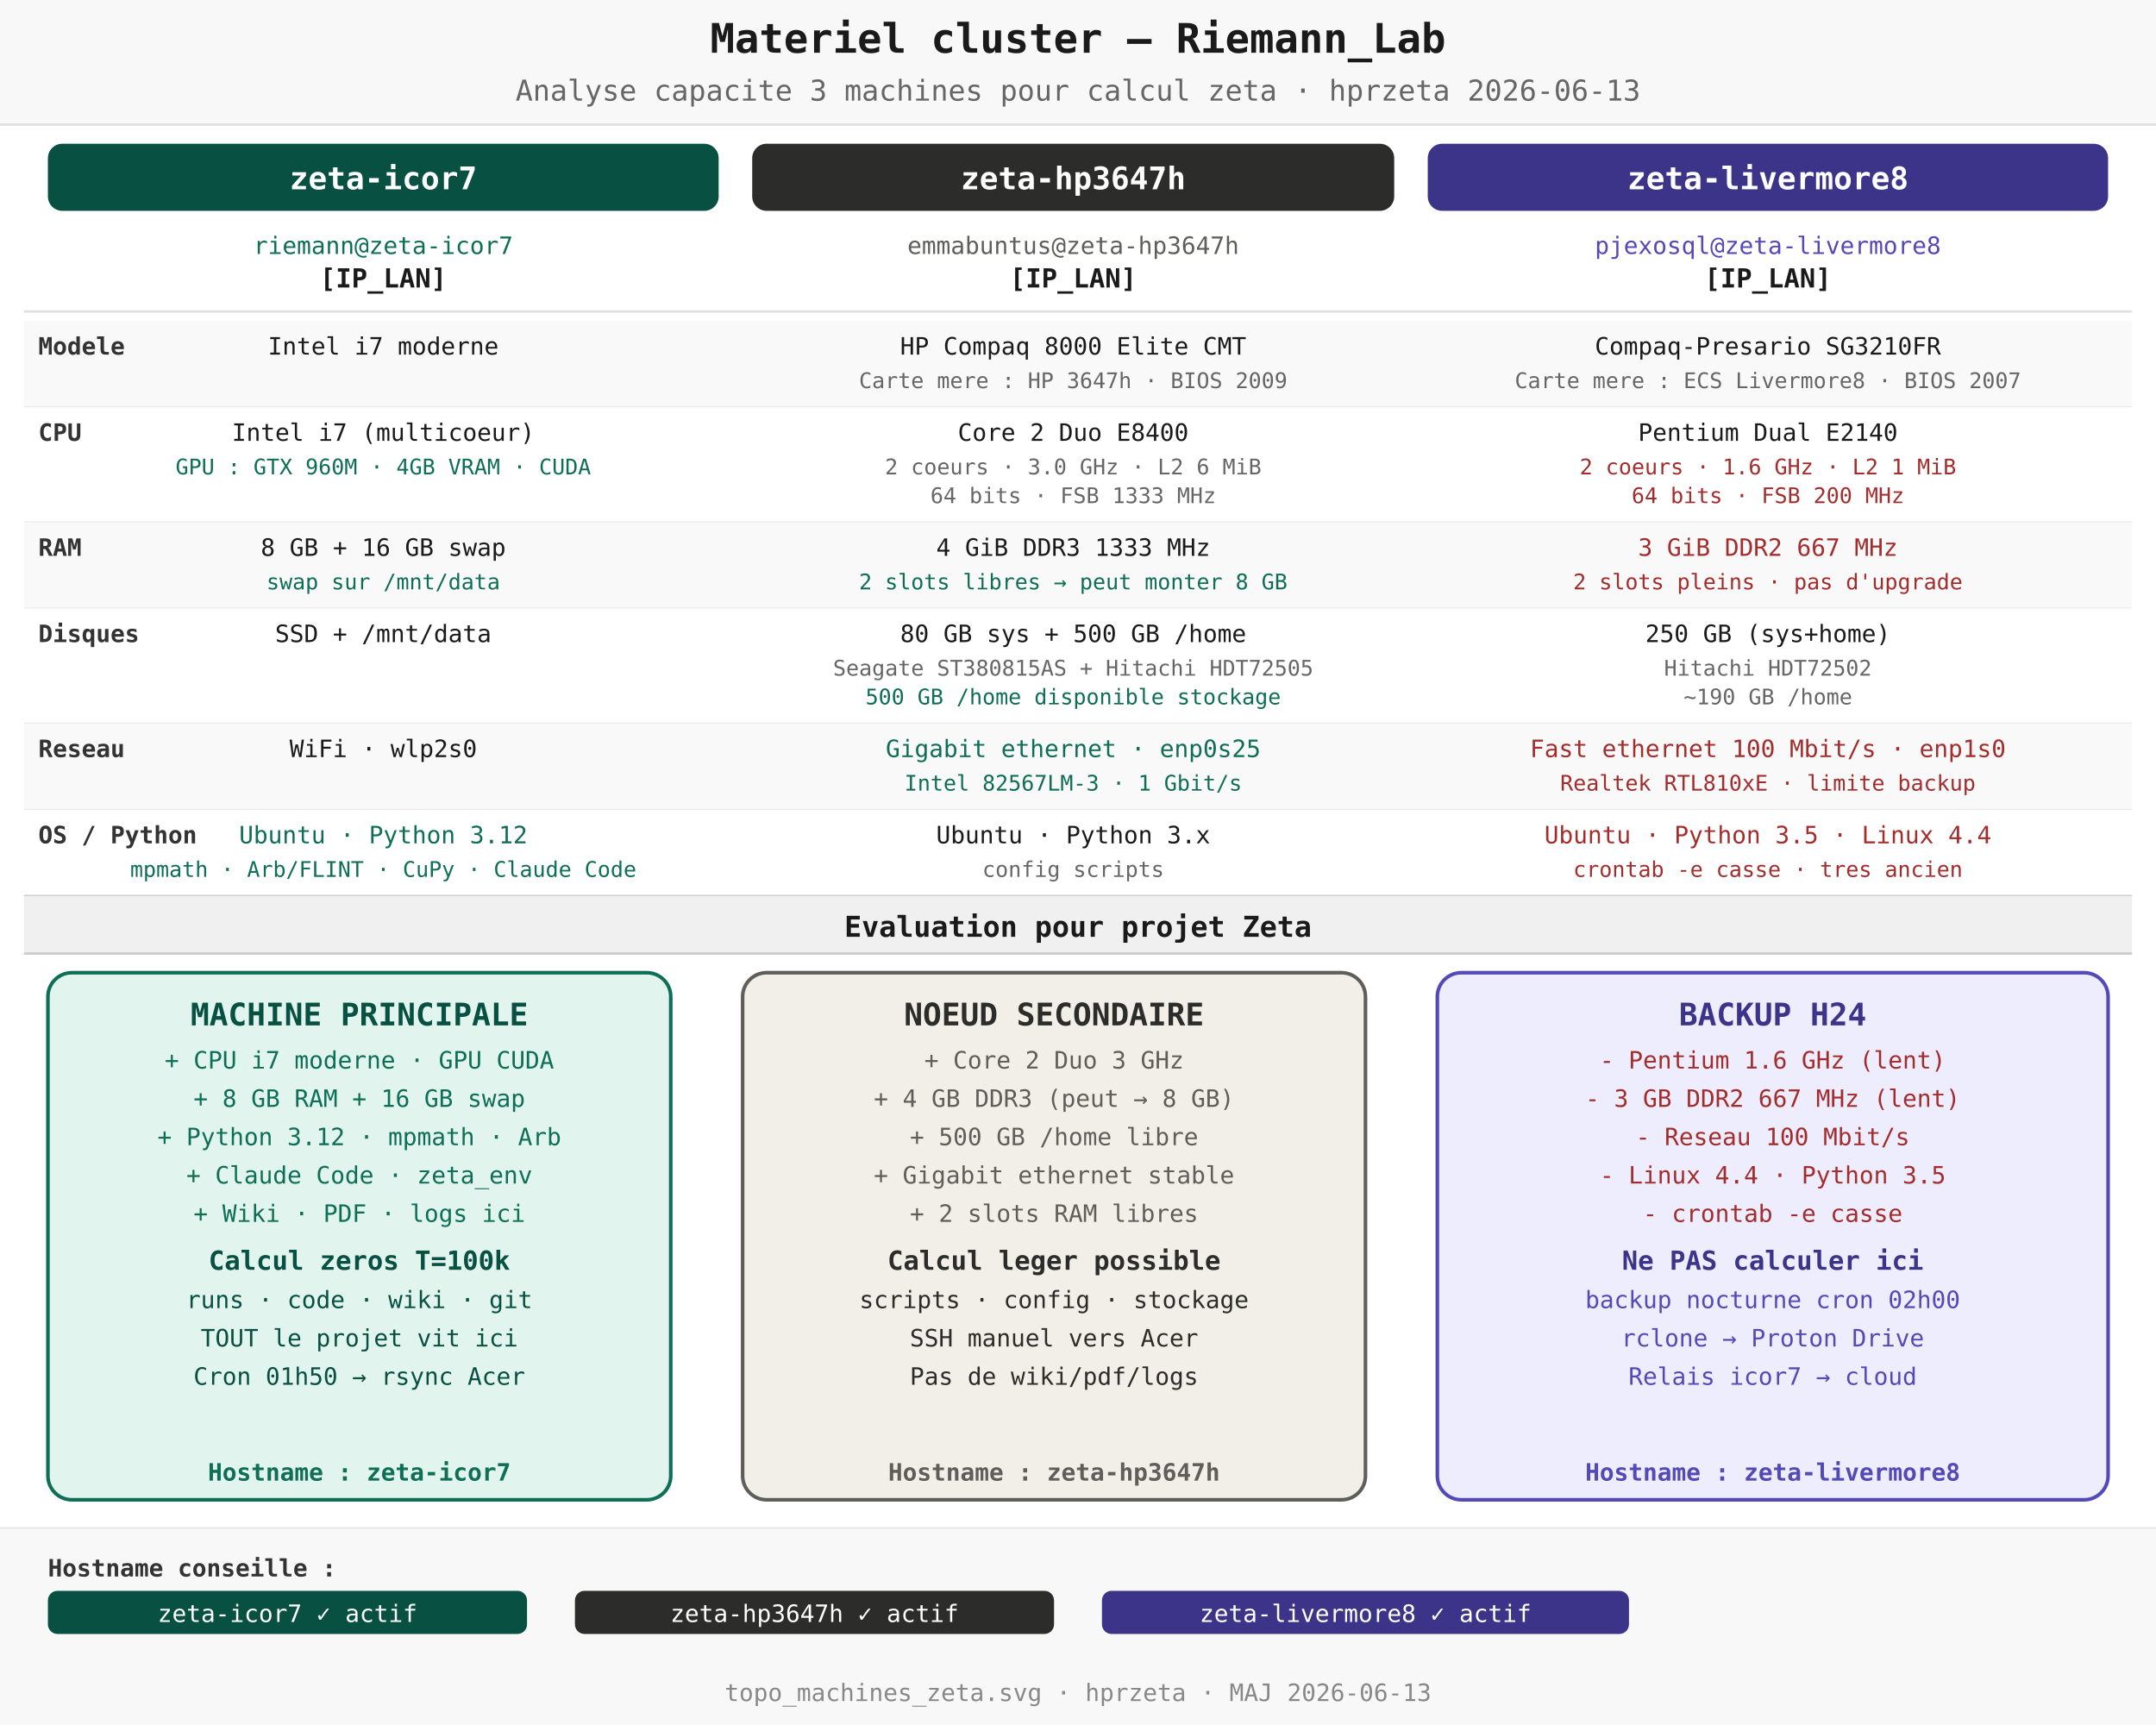
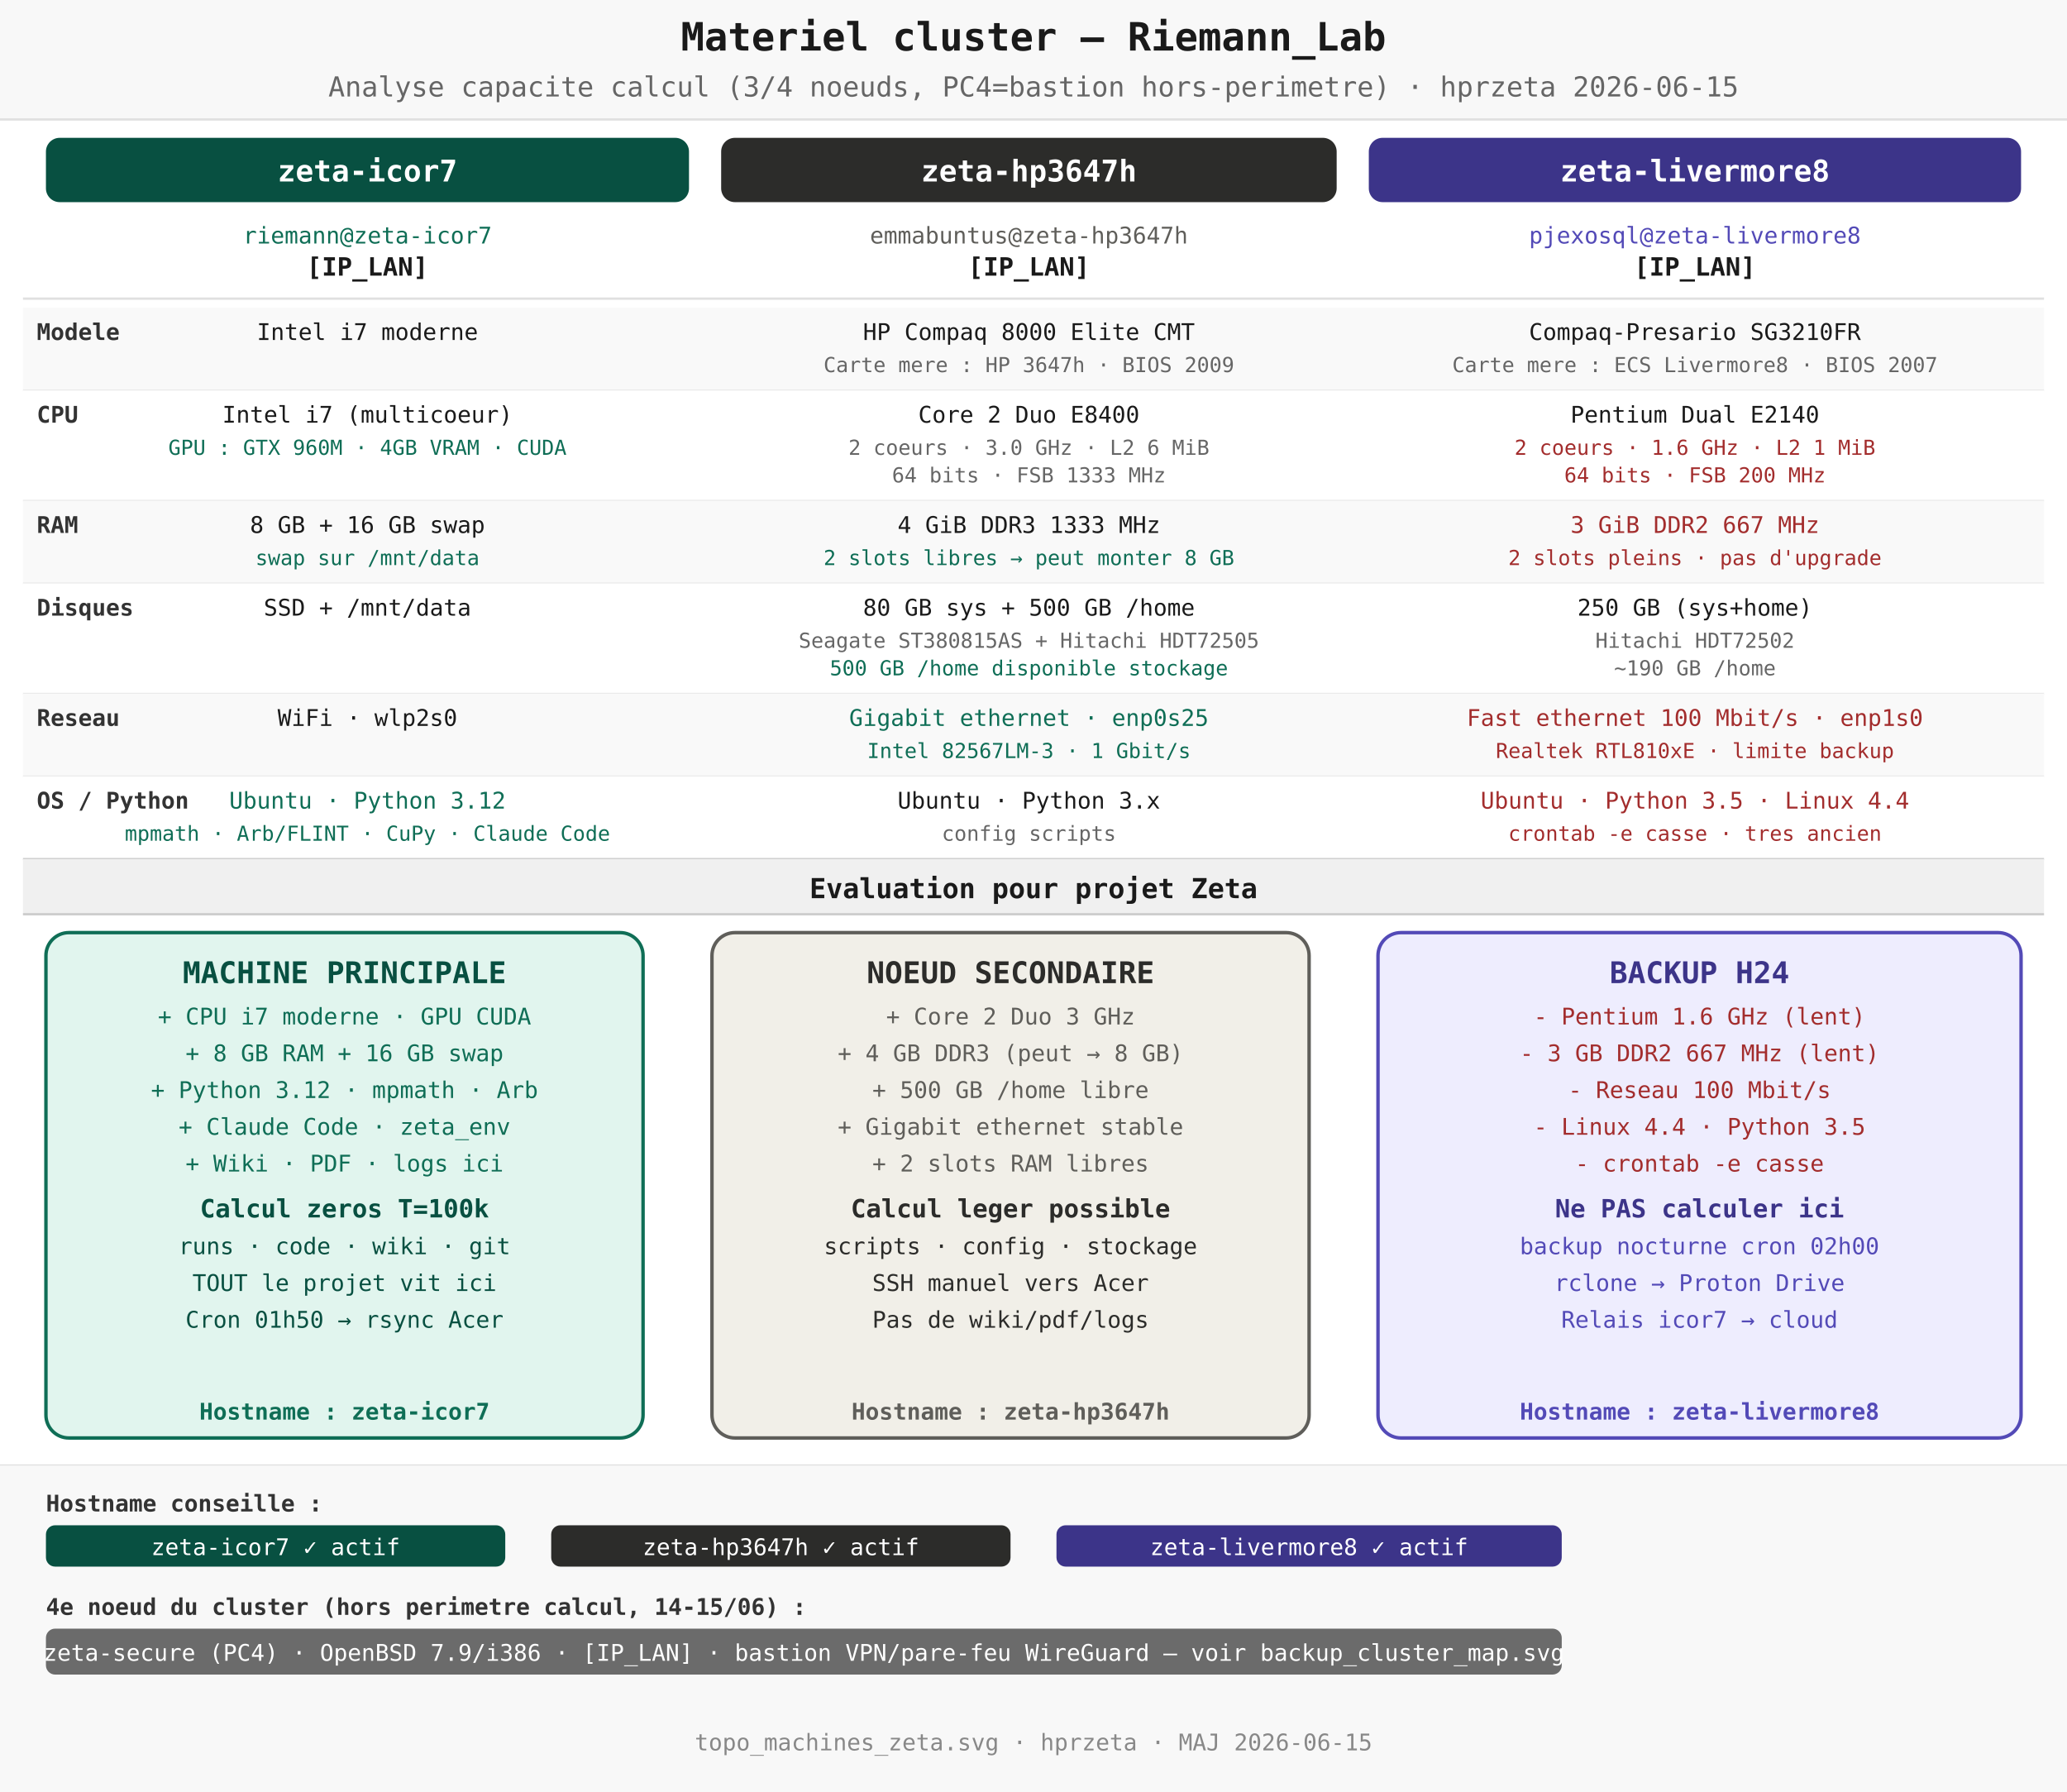
- <svg xmlns="http://www.w3.org/2000/svg" width="900" height="720" viewBox="0 0 900 720" font-family="monospace,sans-serif">
-   <rect width="900" height="720" fill="#ffffff" />
+ <svg xmlns="http://www.w3.org/2000/svg" width="900" height="780" viewBox="0 0 900 780" font-family="monospace,sans-serif">
+   <rect width="900" height="780" fill="#ffffff" />
  <rect x="0" y="0" width="900" height="52" fill="#f8f8f8" />
  <line x1="0" y1="52" x2="900" y2="52" stroke="#e0e0e0" stroke-width="1" />
  <text x="450" y="22" text-anchor="middle" font-size="17" font-weight="700" fill="#1a1a1a">Materiel cluster — Riemann_Lab</text>
-   <text x="450" y="42" text-anchor="middle" font-size="12" fill="#666">Analyse capacite 3 machines pour calcul zeta · hprzeta 2026-06-13</text>
+   <text x="450" y="42" text-anchor="middle" font-size="12" fill="#666">Analyse capacite calcul (3/4 noeuds, PC4=bastion hors-perimetre) · hprzeta 2026-06-15</text>
  <rect x="20" y="60" width="280" height="28" rx="6" fill="#085041" />
  <text x="160" y="79" text-anchor="middle" font-size="13" font-weight="700" fill="#ffffff">zeta-icor7</text>
  <rect x="314" y="60" width="268" height="28" rx="6" fill="#2c2c2a" />
  <text x="448" y="79" text-anchor="middle" font-size="13" font-weight="700" fill="#ffffff">zeta-hp3647h</text>
  <rect x="596" y="60" width="284" height="28" rx="6" fill="#3c3489" />
  <text x="738" y="79" text-anchor="middle" font-size="13" font-weight="700" fill="#ffffff">zeta-livermore8</text>
  <text x="160" y="106" text-anchor="middle" font-size="10" fill="#0f6e56">riemann@zeta-icor7</text>
  <text x="448" y="106" text-anchor="middle" font-size="10" fill="#5f5e5a">emmabuntus@zeta-hp3647h</text>
  <text x="738" y="106" text-anchor="middle" font-size="10" fill="#534ab7">pjexosql@zeta-livermore8</text>
  <text x="160" y="120" text-anchor="middle" font-size="11" font-weight="700" fill="#1a1a1a">[IP_LAN]</text>
  <text x="448" y="120" text-anchor="middle" font-size="11" font-weight="700" fill="#1a1a1a">[IP_LAN]</text>
  <text x="738" y="120" text-anchor="middle" font-size="11" font-weight="700" fill="#1a1a1a">[IP_LAN]</text>
  <line x1="10" y1="130" x2="890" y2="130" stroke="#e0e0e0" stroke-width="1" />
  <rect x="10" y="134" width="880" height="36" rx="0" fill="#f9f9f9" />
  <text x="16" y="148" font-size="10" font-weight="700" fill="#333">Modele</text>
  <text x="160" y="148" text-anchor="middle" font-size="10" fill="#1a1a1a">Intel i7 moderne</text>
  <text x="448" y="148" text-anchor="middle" font-size="10" fill="#1a1a1a">HP Compaq 8000 Elite CMT</text>
  <text x="738" y="148" text-anchor="middle" font-size="10" fill="#1a1a1a">Compaq-Presario SG3210FR</text>
  <text x="448" y="162" text-anchor="middle" font-size="9" fill="#666">Carte mere : HP 3647h · BIOS 2009</text>
  <text x="738" y="162" text-anchor="middle" font-size="9" fill="#666">Carte mere : ECS Livermore8 · BIOS 2007</text>
  <line x1="10" y1="170" x2="890" y2="170" stroke="#e8e8e8" stroke-width="0.8" />
  <rect x="10" y="170" width="880" height="48" rx="0" fill="#ffffff" />
  <text x="16" y="184" font-size="10" font-weight="700" fill="#333">CPU</text>
  <text x="160" y="184" text-anchor="middle" font-size="10" fill="#1a1a1a">Intel i7 (multicoeur)</text>
  <text x="448" y="184" text-anchor="middle" font-size="10" fill="#1a1a1a">Core 2 Duo E8400</text>
  <text x="738" y="184" text-anchor="middle" font-size="10" fill="#1a1a1a">Pentium Dual E2140</text>
  <text x="160" y="198" text-anchor="middle" font-size="9" fill="#0f6e56">GPU : GTX 960M · 4GB VRAM · CUDA</text>
  <text x="448" y="198" text-anchor="middle" font-size="9" fill="#666">2 coeurs · 3.0 GHz · L2 6 MiB</text>
  <text x="738" y="198" text-anchor="middle" font-size="9" fill="#a32d2d">2 coeurs · 1.6 GHz · L2 1 MiB</text>
  <text x="448" y="210" text-anchor="middle" font-size="9" fill="#666">64 bits · FSB 1333 MHz</text>
  <text x="738" y="210" text-anchor="middle" font-size="9" fill="#a32d2d">64 bits · FSB 200 MHz</text>
  <line x1="10" y1="218" x2="890" y2="218" stroke="#e8e8e8" stroke-width="0.8" />
  <rect x="10" y="218" width="880" height="36" rx="0" fill="#f9f9f9" />
  <text x="16" y="232" font-size="10" font-weight="700" fill="#333">RAM</text>
  <text x="160" y="232" text-anchor="middle" font-size="10" fill="#1a1a1a">8 GB + 16 GB swap</text>
  <text x="448" y="232" text-anchor="middle" font-size="10" fill="#1a1a1a">4 GiB DDR3 1333 MHz</text>
  <text x="738" y="232" text-anchor="middle" font-size="10" fill="#a32d2d">3 GiB DDR2 667 MHz</text>
  <text x="160" y="246" text-anchor="middle" font-size="9" fill="#0f6e56">swap sur /mnt/data</text>
  <text x="448" y="246" text-anchor="middle" font-size="9" fill="#0f6e56">2 slots libres → peut monter 8 GB</text>
  <text x="738" y="246" text-anchor="middle" font-size="9" fill="#a32d2d">2 slots pleins · pas d'upgrade</text>
  <line x1="10" y1="254" x2="890" y2="254" stroke="#e8e8e8" stroke-width="0.8" />
  <rect x="10" y="254" width="880" height="48" rx="0" fill="#ffffff" />
  <text x="16" y="268" font-size="10" font-weight="700" fill="#333">Disques</text>
  <text x="160" y="268" text-anchor="middle" font-size="10" fill="#1a1a1a">SSD + /mnt/data</text>
  <text x="448" y="268" text-anchor="middle" font-size="10" fill="#1a1a1a">80 GB sys + 500 GB /home</text>
  <text x="738" y="268" text-anchor="middle" font-size="10" fill="#1a1a1a">250 GB (sys+home)</text>
  <text x="448" y="282" text-anchor="middle" font-size="9" fill="#666">Seagate ST380815AS + Hitachi HDT72505</text>
  <text x="738" y="282" text-anchor="middle" font-size="9" fill="#666">Hitachi HDT72502</text>
  <text x="448" y="294" text-anchor="middle" font-size="9" fill="#0f6e56">500 GB /home disponible stockage</text>
  <text x="738" y="294" text-anchor="middle" font-size="9" fill="#666">~190 GB /home</text>
  <line x1="10" y1="302" x2="890" y2="302" stroke="#e8e8e8" stroke-width="0.8" />
  <rect x="10" y="302" width="880" height="36" rx="0" fill="#f9f9f9" />
  <text x="16" y="316" font-size="10" font-weight="700" fill="#333">Reseau</text>
  <text x="160" y="316" text-anchor="middle" font-size="10" fill="#1a1a1a">WiFi · wlp2s0</text>
  <text x="448" y="316" text-anchor="middle" font-size="10" fill="#0f6e56">Gigabit ethernet · enp0s25</text>
  <text x="738" y="316" text-anchor="middle" font-size="10" fill="#a32d2d">Fast ethernet 100 Mbit/s · enp1s0</text>
  <text x="448" y="330" text-anchor="middle" font-size="9" fill="#0f6e56">Intel 82567LM-3 · 1 Gbit/s</text>
  <text x="738" y="330" text-anchor="middle" font-size="9" fill="#a32d2d">Realtek RTL810xE · limite backup</text>
  <line x1="10" y1="338" x2="890" y2="338" stroke="#e8e8e8" stroke-width="0.8" />
  <rect x="10" y="338" width="880" height="36" rx="0" fill="#ffffff" />
  <text x="16" y="352" font-size="10" font-weight="700" fill="#333">OS / Python</text>
  <text x="160" y="352" text-anchor="middle" font-size="10" fill="#0f6e56">Ubuntu · Python 3.12</text>
  <text x="448" y="352" text-anchor="middle" font-size="10" fill="#1a1a1a">Ubuntu · Python 3.x</text>
  <text x="738" y="352" text-anchor="middle" font-size="10" fill="#a32d2d">Ubuntu · Python 3.5 · Linux 4.4</text>
  <text x="160" y="366" text-anchor="middle" font-size="9" fill="#0f6e56">mpmath · Arb/FLINT · CuPy · Claude Code</text>
  <text x="448" y="366" text-anchor="middle" font-size="9" fill="#666">config scripts</text>
  <text x="738" y="366" text-anchor="middle" font-size="9" fill="#a32d2d">crontab -e casse · tres ancien</text>
  <line x1="10" y1="374" x2="890" y2="374" stroke="#ccc" stroke-width="1" />
  <rect x="10" y="374" width="880" height="24" rx="0" fill="#f0f0f0" />
  <text x="450" y="391" text-anchor="middle" font-size="12" font-weight="700" fill="#1a1a1a">Evaluation pour projet Zeta</text>
  <line x1="10" y1="398" x2="890" y2="398" stroke="#ccc" stroke-width="1" />
  <rect x="20" y="406" width="260" height="220" rx="10" fill="#e1f5ee" stroke="#0f6e56" stroke-width="1.5" />
  <text x="150" y="428" text-anchor="middle" font-size="13" font-weight="700" fill="#085041">MACHINE PRINCIPALE</text>
  <text x="150" y="446" text-anchor="middle" font-size="10" fill="#0f6e56">+ CPU i7 moderne · GPU CUDA</text>
  <text x="150" y="462" text-anchor="middle" font-size="10" fill="#0f6e56">+ 8 GB RAM + 16 GB swap</text>
  <text x="150" y="478" text-anchor="middle" font-size="10" fill="#0f6e56">+ Python 3.12 · mpmath · Arb</text>
  <text x="150" y="494" text-anchor="middle" font-size="10" fill="#0f6e56">+ Claude Code · zeta_env</text>
  <text x="150" y="510" text-anchor="middle" font-size="10" fill="#0f6e56">+ Wiki · PDF · logs ici</text>
  <text x="150" y="530" text-anchor="middle" font-size="11" font-weight="700" fill="#085041">Calcul zeros T=100k</text>
  <text x="150" y="546" text-anchor="middle" font-size="10" fill="#085041">runs · code · wiki · git</text>
  <text x="150" y="562" text-anchor="middle" font-size="10" fill="#085041">TOUT le projet vit ici</text>
  <text x="150" y="578" text-anchor="middle" font-size="10" fill="#085041">Cron 01h50 → rsync Acer</text>
  <text x="150" y="618" text-anchor="middle" font-size="10" font-weight="700" fill="#0f6e56">Hostname : zeta-icor7</text>
  <rect x="310" y="406" width="260" height="220" rx="10" fill="#f1efe8" stroke="#5f5e5a" stroke-width="1.5" />
  <text x="440" y="428" text-anchor="middle" font-size="13" font-weight="700" fill="#2c2c2a">NOEUD SECONDAIRE</text>
  <text x="440" y="446" text-anchor="middle" font-size="10" fill="#5f5e5a">+ Core 2 Duo 3 GHz</text>
  <text x="440" y="462" text-anchor="middle" font-size="10" fill="#5f5e5a">+ 4 GB DDR3 (peut → 8 GB)</text>
  <text x="440" y="478" text-anchor="middle" font-size="10" fill="#5f5e5a">+ 500 GB /home libre</text>
  <text x="440" y="494" text-anchor="middle" font-size="10" fill="#5f5e5a">+ Gigabit ethernet stable</text>
  <text x="440" y="510" text-anchor="middle" font-size="10" fill="#5f5e5a">+ 2 slots RAM libres</text>
  <text x="440" y="530" text-anchor="middle" font-size="11" font-weight="700" fill="#2c2c2a">Calcul leger possible</text>
  <text x="440" y="546" text-anchor="middle" font-size="10" fill="#2c2c2a">scripts · config · stockage</text>
  <text x="440" y="562" text-anchor="middle" font-size="10" fill="#2c2c2a">SSH manuel vers Acer</text>
  <text x="440" y="578" text-anchor="middle" font-size="10" fill="#2c2c2a">Pas de wiki/pdf/logs</text>
  <text x="440" y="618" text-anchor="middle" font-size="10" font-weight="700" fill="#5f5e5a">Hostname : zeta-hp3647h</text>
  <rect x="600" y="406" width="280" height="220" rx="10" fill="#eeedfe" stroke="#534ab7" stroke-width="1.5" />
  <text x="740" y="428" text-anchor="middle" font-size="13" font-weight="700" fill="#3c3489">BACKUP H24</text>
  <text x="740" y="446" text-anchor="middle" font-size="10" fill="#a32d2d">- Pentium 1.6 GHz (lent)</text>
  <text x="740" y="462" text-anchor="middle" font-size="10" fill="#a32d2d">- 3 GB DDR2 667 MHz (lent)</text>
  <text x="740" y="478" text-anchor="middle" font-size="10" fill="#a32d2d">- Reseau 100 Mbit/s</text>
  <text x="740" y="494" text-anchor="middle" font-size="10" fill="#a32d2d">- Linux 4.4 · Python 3.5</text>
  <text x="740" y="510" text-anchor="middle" font-size="10" fill="#a32d2d">- crontab -e casse</text>
  <text x="740" y="530" text-anchor="middle" font-size="11" font-weight="700" fill="#3c3489">Ne PAS calculer ici</text>
  <text x="740" y="546" text-anchor="middle" font-size="10" fill="#534ab7">backup nocturne cron 02h00</text>
  <text x="740" y="562" text-anchor="middle" font-size="10" fill="#534ab7">rclone → Proton Drive</text>
  <text x="740" y="578" text-anchor="middle" font-size="10" fill="#534ab7">Relais icor7 → cloud</text>
  <text x="740" y="618" text-anchor="middle" font-size="10" font-weight="700" fill="#534ab7">Hostname : zeta-livermore8</text>
  <line x1="0" y1="638" x2="900" y2="638" stroke="#e0e0e0" stroke-width="1" />
-   <rect x="0" y="638" width="900" height="82" fill="#f8f8f8" />
+   <rect x="0" y="638" width="900" height="142" fill="#f8f8f8" />
  <text x="20" y="658" font-size="10" font-weight="700" fill="#333">Hostname conseille :</text>
  <rect x="20" y="664" width="200" height="18" rx="4" fill="#085041" />
  <text x="120" y="677" text-anchor="middle" font-size="10" fill="#fff">zeta-icor7  ✓ actif</text>
  <rect x="240" y="664" width="200" height="18" rx="4" fill="#2c2c2a" />
  <text x="340" y="677" text-anchor="middle" font-size="10" fill="#fff">zeta-hp3647h  ✓ actif</text>
  <rect x="460" y="664" width="220" height="18" rx="4" fill="#3c3489" />
  <text x="570" y="677" text-anchor="middle" font-size="10" fill="#fff">zeta-livermore8  ✓ actif</text>
-   <text x="450" y="710" text-anchor="middle" font-size="10" fill="#888">topo_machines_zeta.svg · hprzeta · MAJ 2026-06-13</text>
+   <text x="20" y="703" font-size="10" font-weight="700" fill="#333">4e noeud du cluster (hors perimetre calcul, 14-15/06) :</text>
+   <rect x="20" y="709" width="660" height="20" rx="4" fill="#6b6b6b" />
+   <text x="350" y="723" text-anchor="middle" font-size="10" fill="#fff">zeta-secure (PC4) · OpenBSD 7.9/i386 · [IP_LAN] · bastion VPN/pare-feu WireGuard — voir backup_cluster_map.svg</text>
+   <text x="450" y="762" text-anchor="middle" font-size="10" fill="#888">topo_machines_zeta.svg · hprzeta · MAJ 2026-06-15</text>
</svg>
